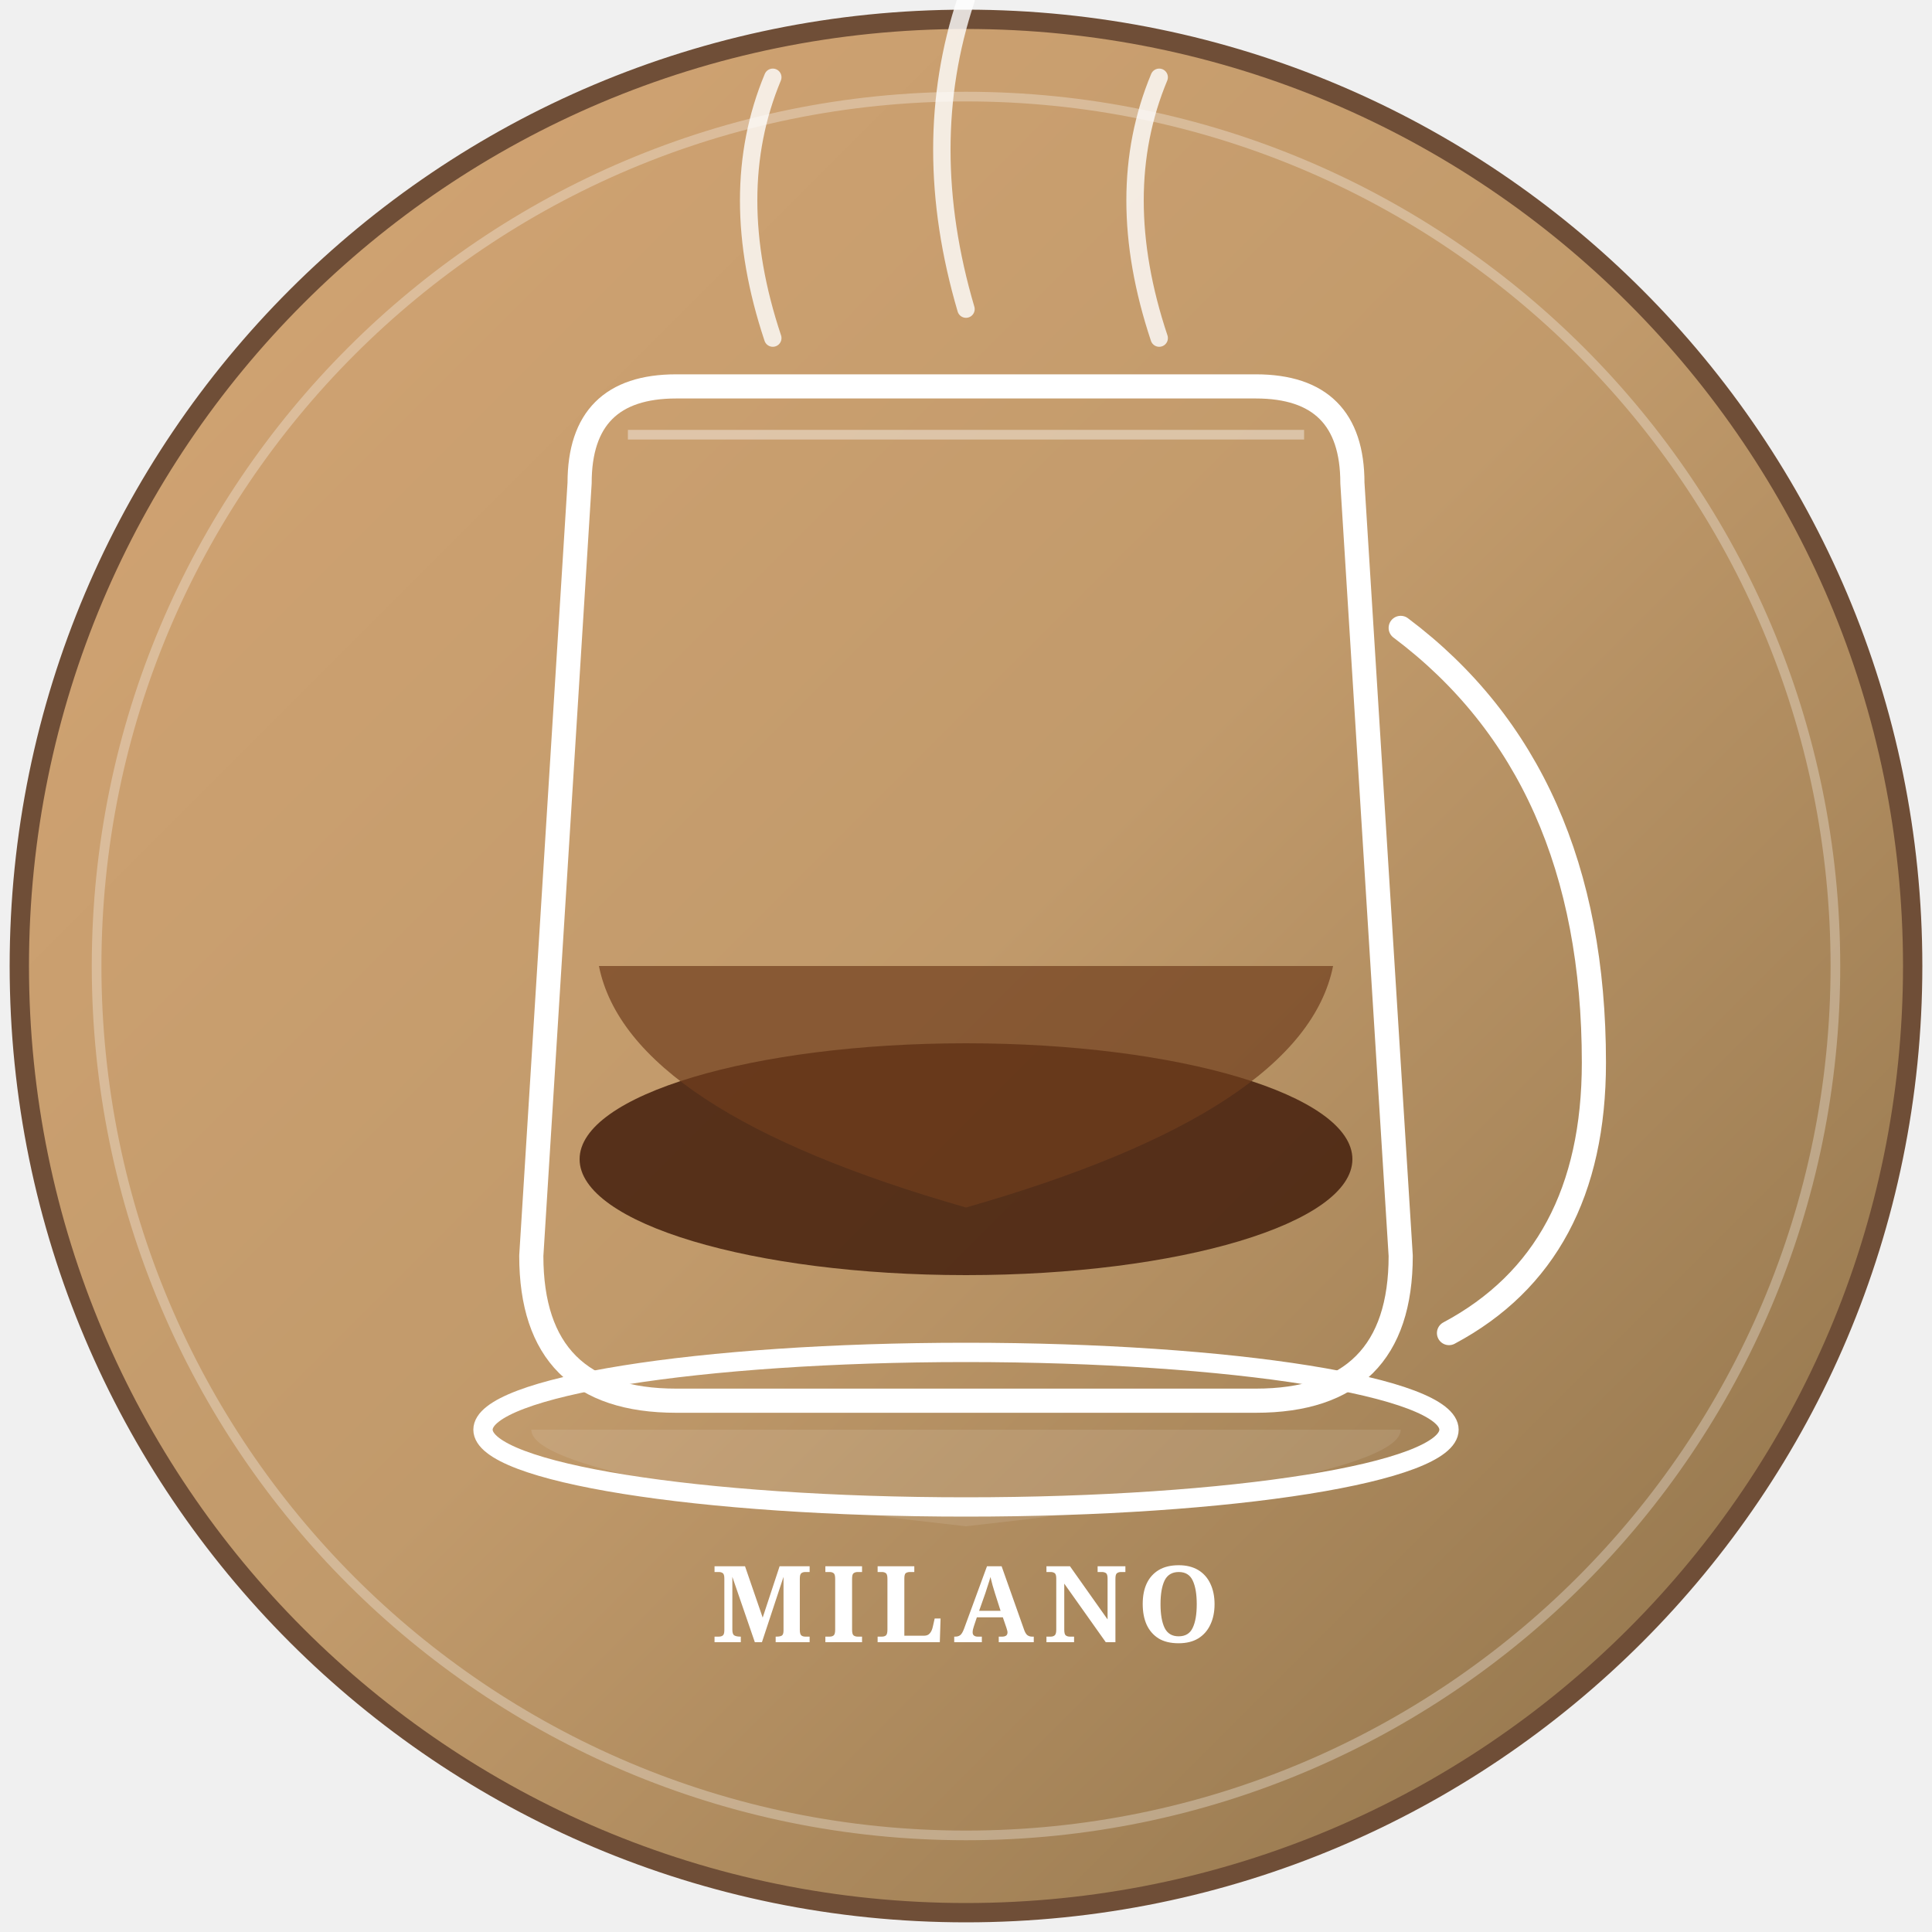
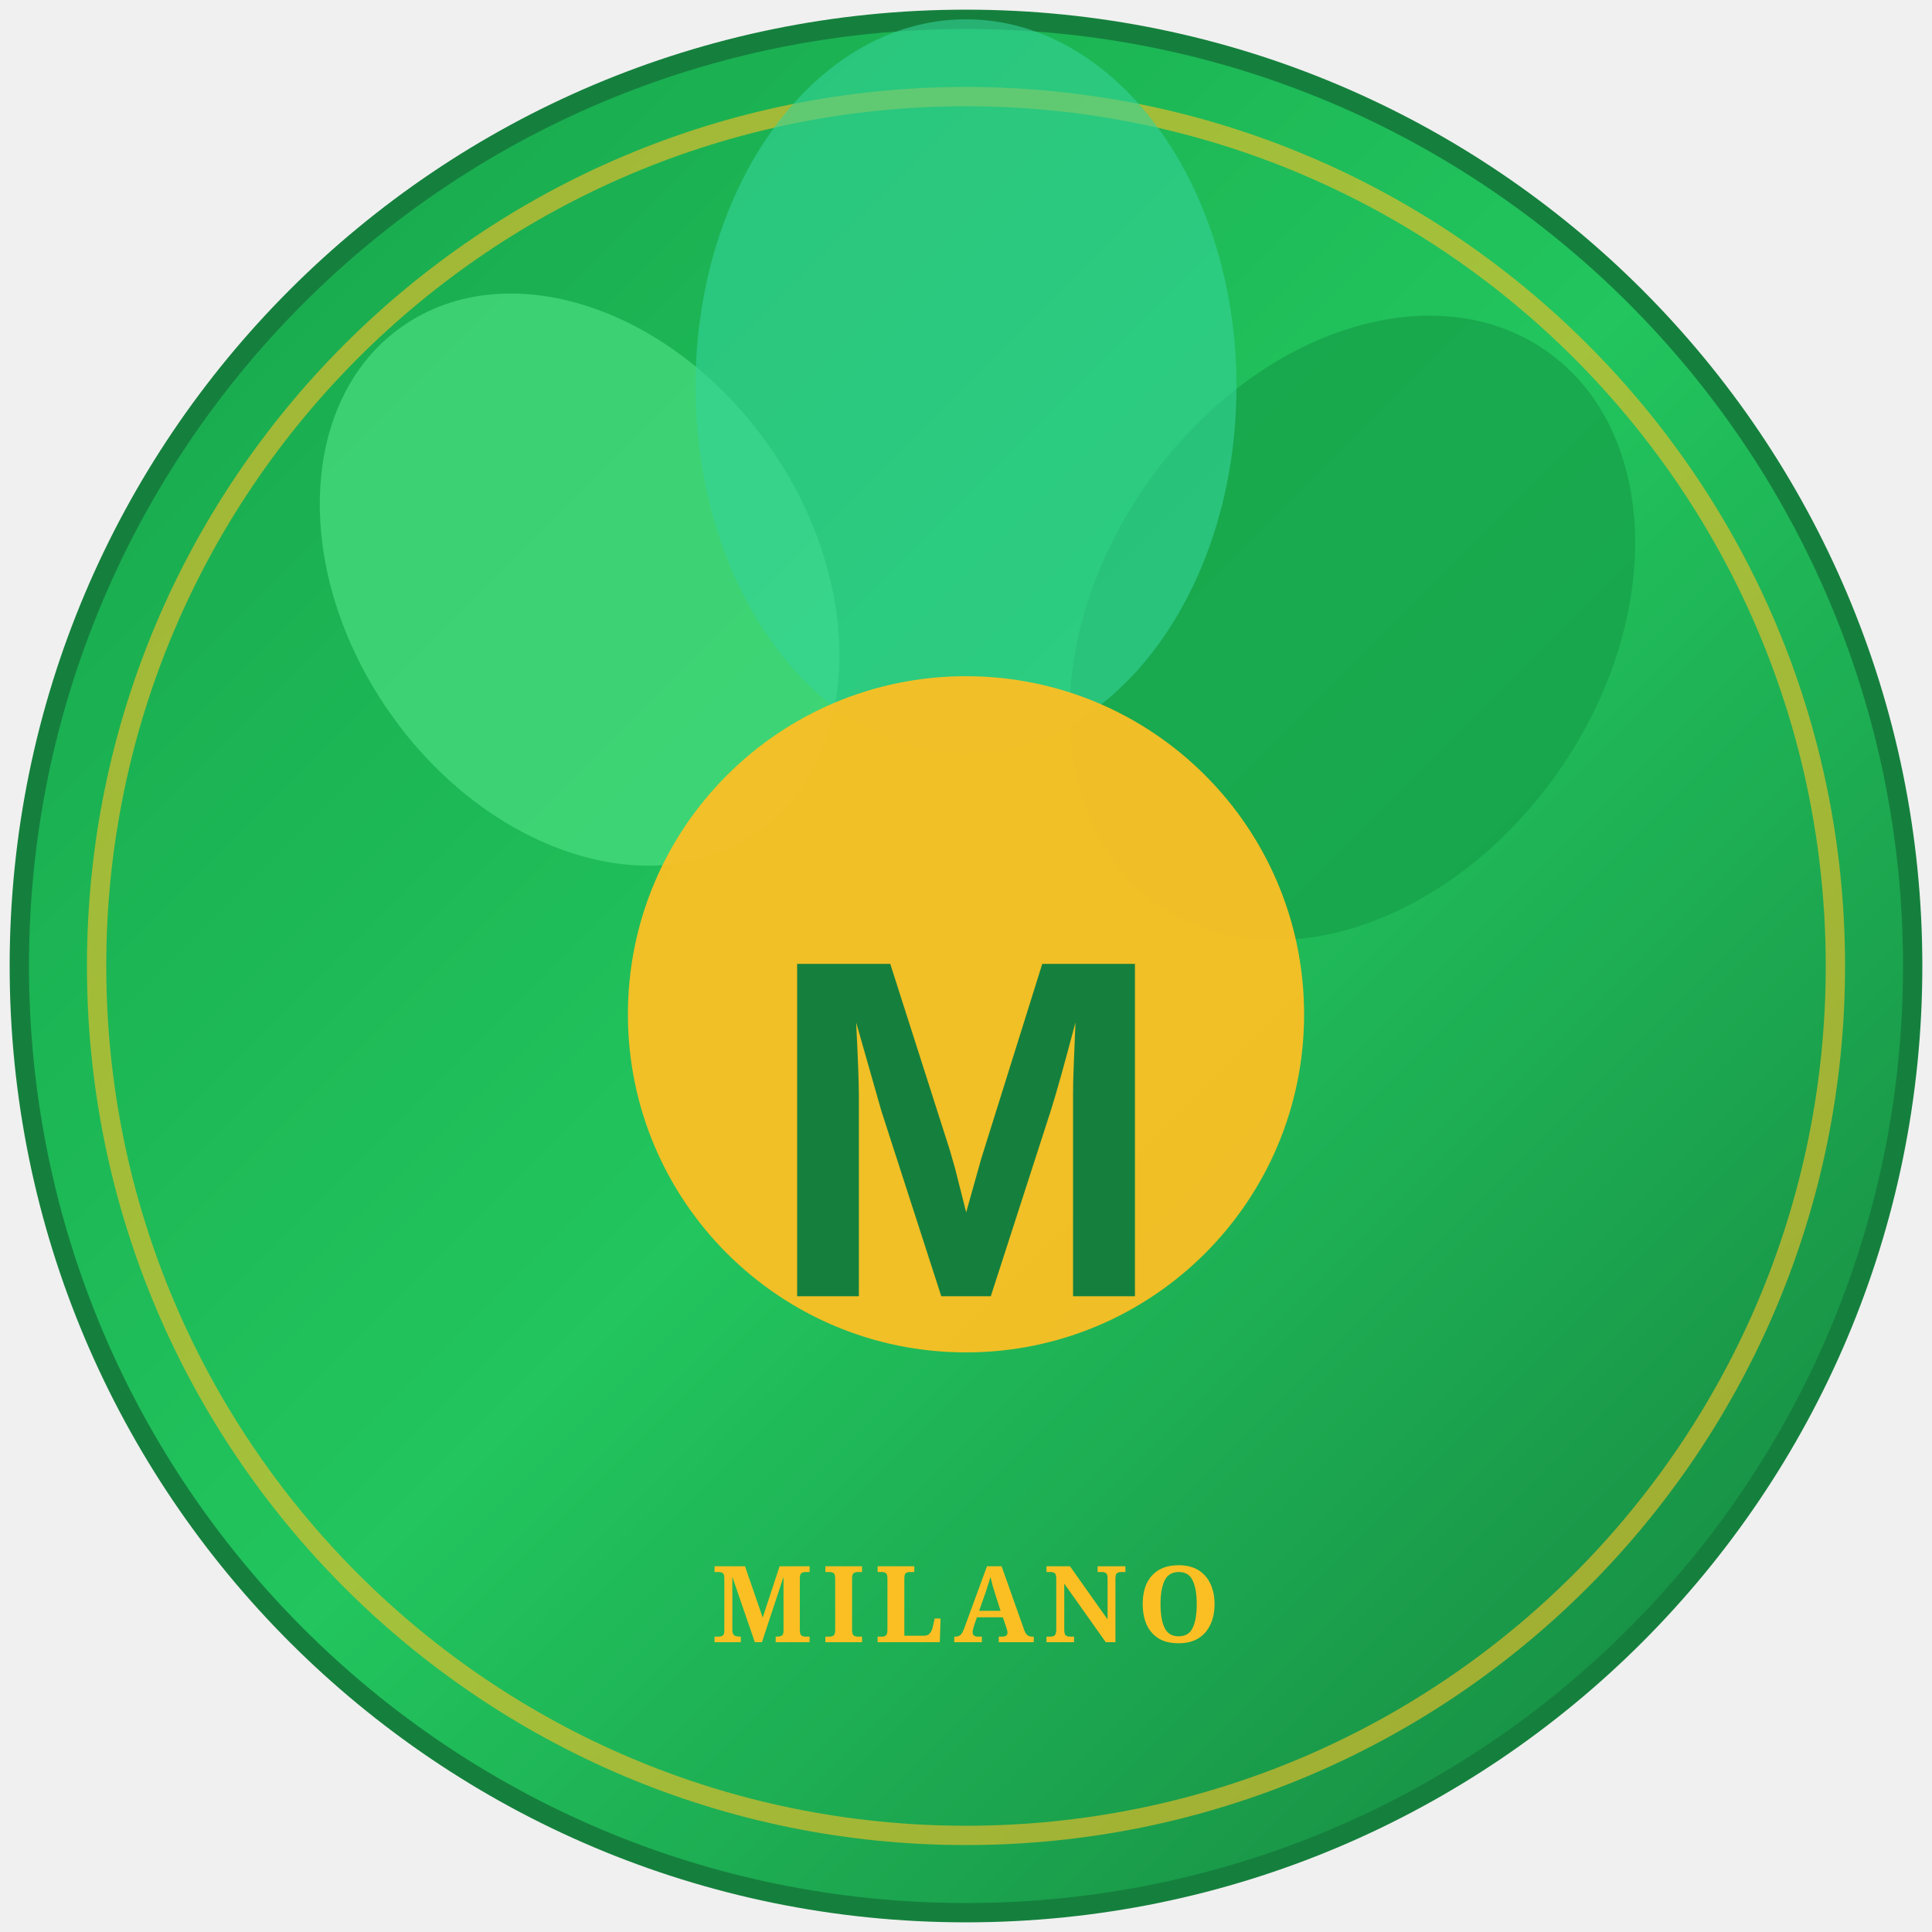
<svg xmlns="http://www.w3.org/2000/svg" viewBox="0 0 200 200">
  <defs>
-     <linearGradient id="coffeegradient" x1="0%" y1="0%" x2="100%" y2="100%">
-       <stop offset="0%" style="stop-color:#d4a574;stop-opacity:1" />
-       <stop offset="50%" style="stop-color:#c19a6b;stop-opacity:1" />
-       <stop offset="100%" style="stop-color:#8b6f47;stop-opacity:1" />
+     <linearGradient id="milanogradient" x1="0%" y1="0%" x2="100%" y2="100%">
+       <stop offset="0%" style="stop-color:#16a34a;stop-opacity:1" />
+       <stop offset="50%" style="stop-color:#22c55e;stop-opacity:1" />
+       <stop offset="100%" style="stop-color:#15803d;stop-opacity:1" />
    </linearGradient>
  </defs>
-   <circle cx="100" cy="100" r="98" fill="url(#coffeegradient)" stroke="#6F4E37" stroke-width="2" />
-   <circle cx="100" cy="100" r="90" fill="none" stroke="#FFFFFF" stroke-width="1" opacity="0.3" />
-   <path d="M 60 50 L 55 130 Q 55 145 70 145 L 130 145 Q 145 145 145 130 L 140 50 Q 140 40 130 40 L 70 40 Q 60 40 60 50 Z" fill="none" stroke="#FFFFFF" stroke-width="2.5" stroke-linejoin="round" />
-   <ellipse cx="100" cy="120" rx="40" ry="12" fill="#4A2511" opacity="0.9" />
-   <path d="M 62 100 Q 65 115 100 125 Q 135 115 138 100" fill="#6F3D1D" opacity="0.7" />
-   <path d="M 145 65 Q 165 80 165 110 Q 165 130 150 138" fill="none" stroke="#FFFFFF" stroke-width="2.5" stroke-linecap="round" stroke-linejoin="round" />
-   <ellipse cx="100" cy="148" rx="50" ry="8" fill="none" stroke="#FFFFFF" stroke-width="2" />
-   <path d="M 55 148 Q 55 153 100 158 Q 145 153 145 148" fill="#FFFFFF" opacity="0.1" />
-   <path d="M 80 35 Q 75 20 80 8" fill="none" stroke="#FFFFFF" stroke-width="1.8" stroke-linecap="round" opacity="0.8" />
-   <path d="M 100 32 Q 95 15 100 0" fill="none" stroke="#FFFFFF" stroke-width="1.8" stroke-linecap="round" opacity="0.8" />
-   <path d="M 120 35 Q 115 20 120 8" fill="none" stroke="#FFFFFF" stroke-width="1.8" stroke-linecap="round" opacity="0.8" />
-   <line x1="65" y1="45" x2="135" y2="45" stroke="#FFFFFF" stroke-width="1" opacity="0.4" />
-   <text x="100" y="170" font-family="Georgia, serif" font-size="11" font-weight="bold" fill="#FFFFFF" text-anchor="middle" letter-spacing="1">MILANO</text>
+   <circle cx="100" cy="100" r="98" fill="url(#milanogradient)" stroke="#15803d" stroke-width="2" />
+   <circle cx="100" cy="100" r="90" fill="none" stroke="#fbbf24" stroke-width="2" opacity="0.6" />
+   <ellipse cx="60" cy="60" rx="24" ry="32" fill="#4ade80" opacity="0.7" transform="rotate(-35 60 60)" />
+   <ellipse cx="140" cy="65" rx="26" ry="35" fill="#16a34a" opacity="0.8" transform="rotate(35 140 65)" />
+   <ellipse cx="100" cy="40" rx="28" ry="38" fill="#34d399" opacity="0.6" transform="rotate(0 100 40)" />
+   <circle cx="100" cy="105" r="35" fill="#fbbf24" opacity="0.95" />
+   <text x="100" y="120" font-family="Arial, sans-serif" font-size="50" font-weight="bold" fill="#15803d" text-anchor="middle" dominant-baseline="middle">M</text>
+   <text x="100" y="170" font-family="Georgia, serif" font-size="11" font-weight="bold" fill="#fbbf24" text-anchor="middle" letter-spacing="1">MILANO</text>
</svg>
